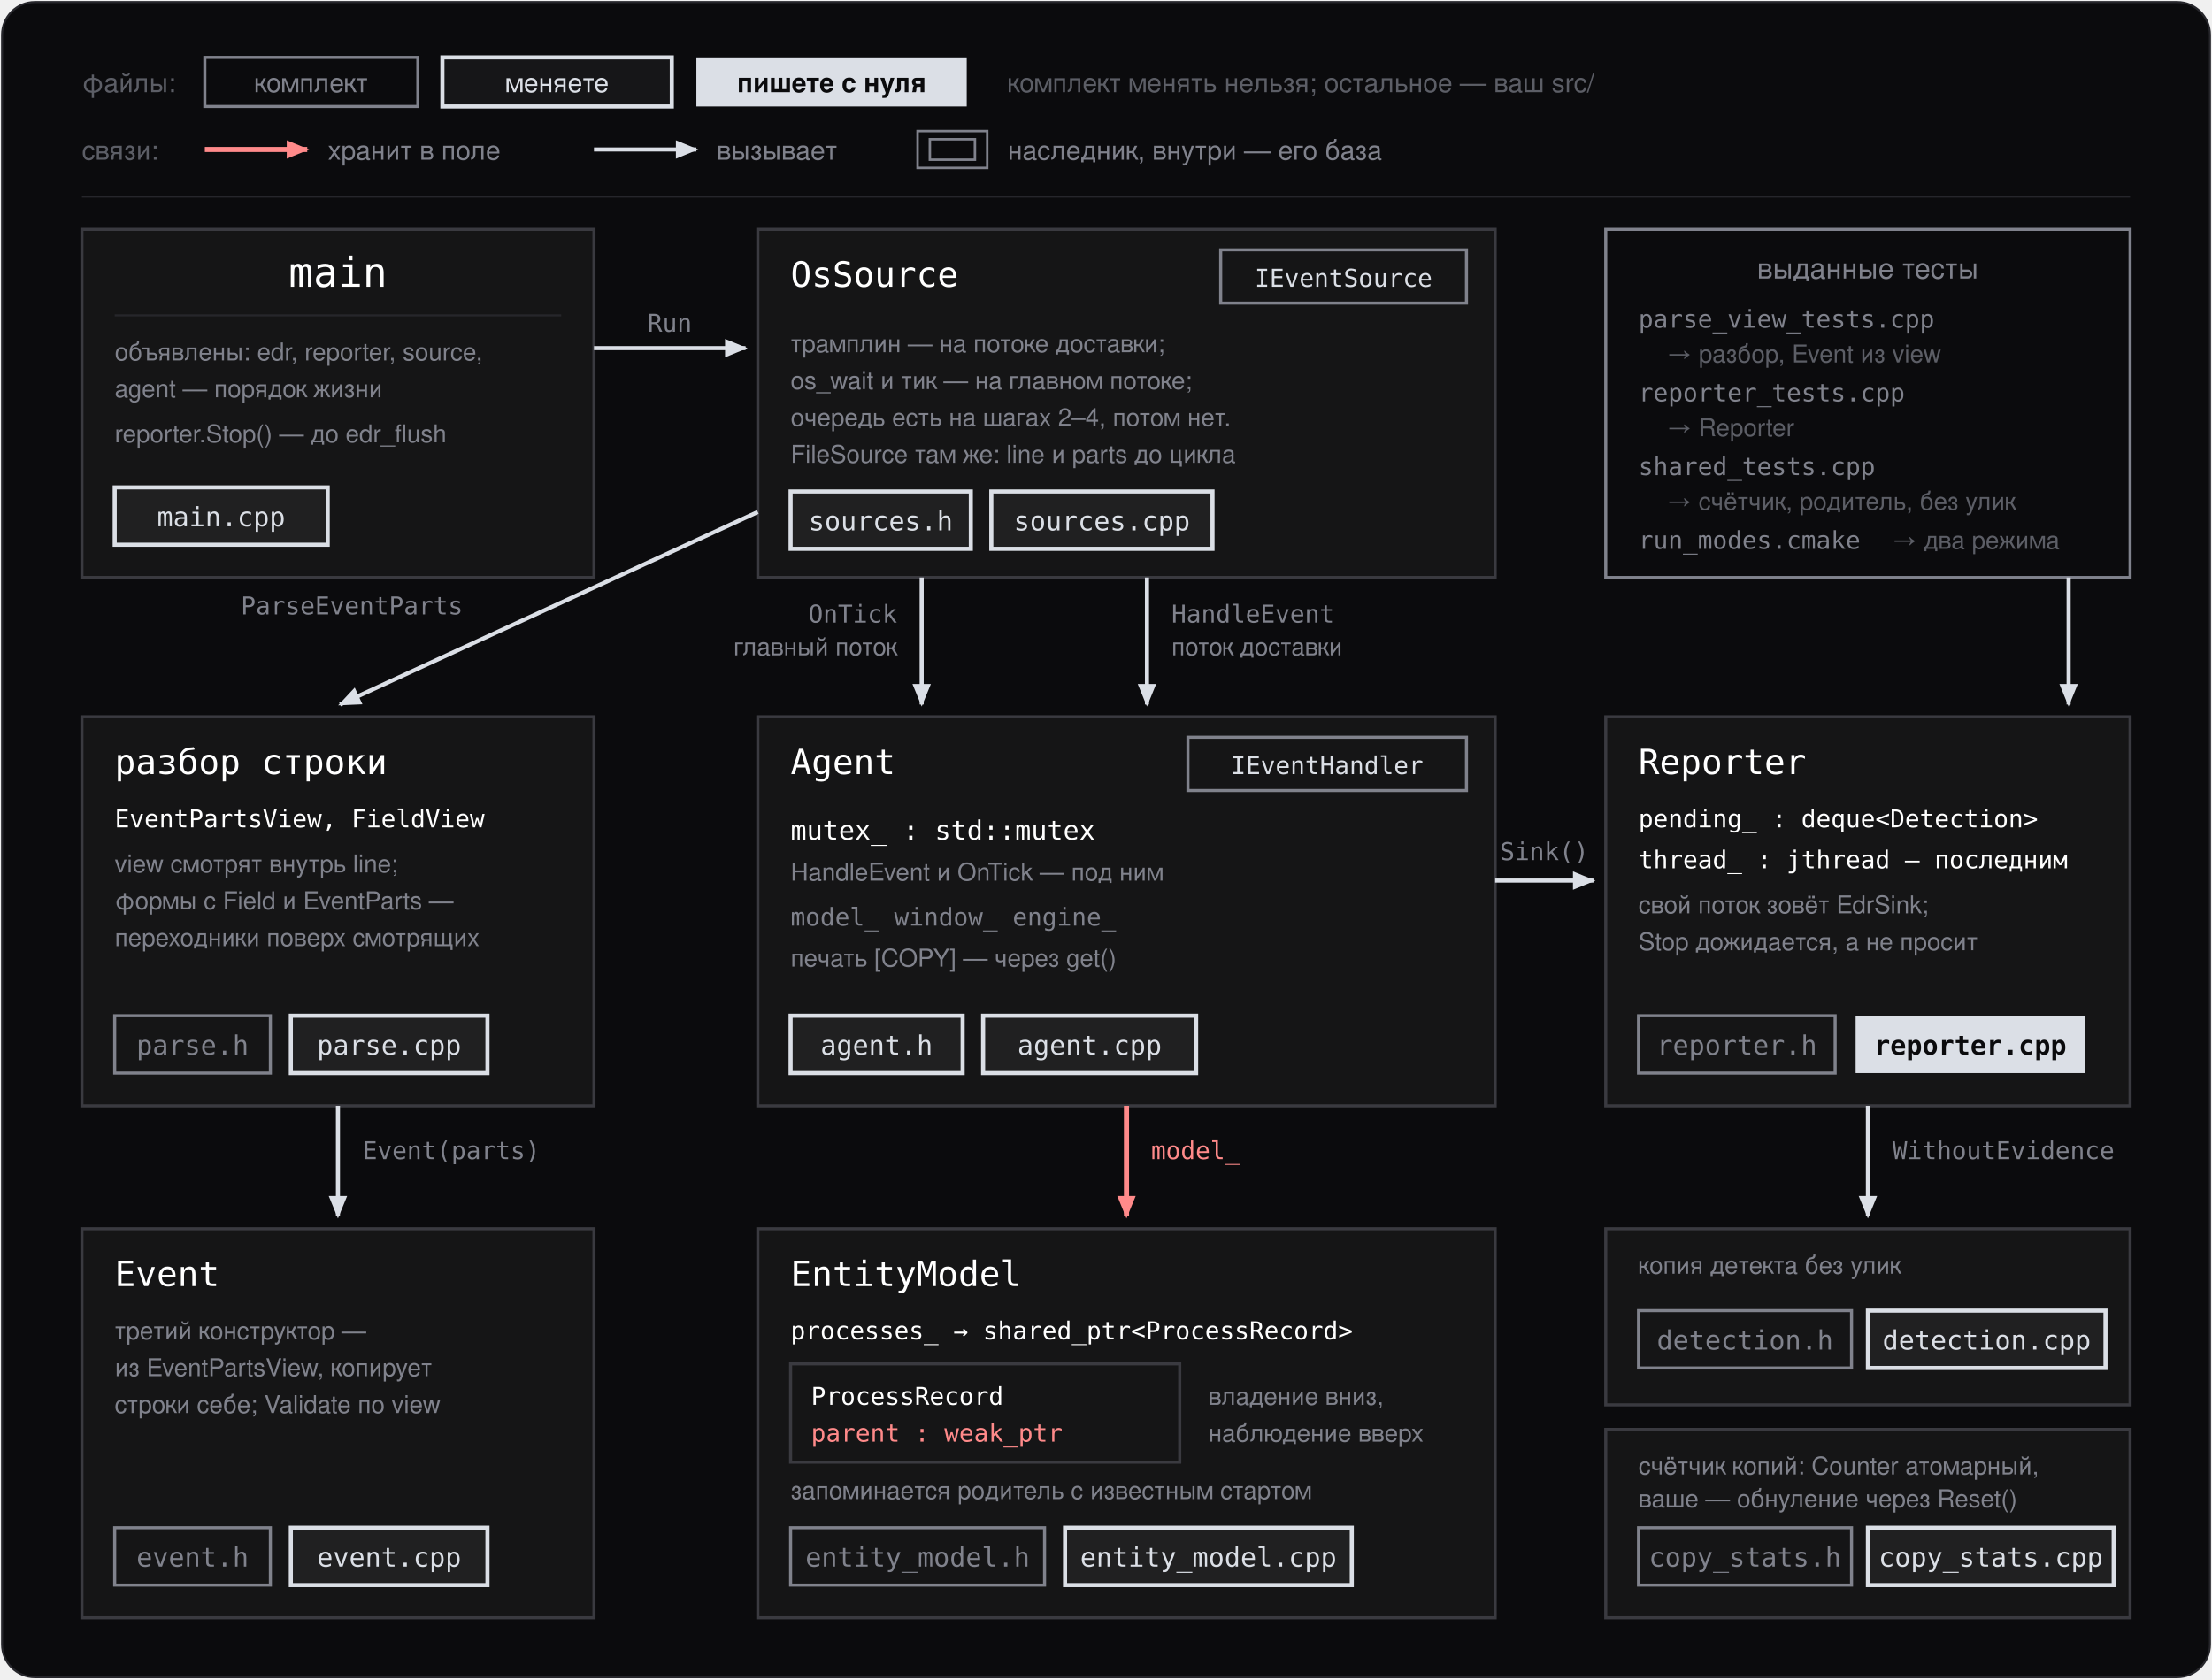
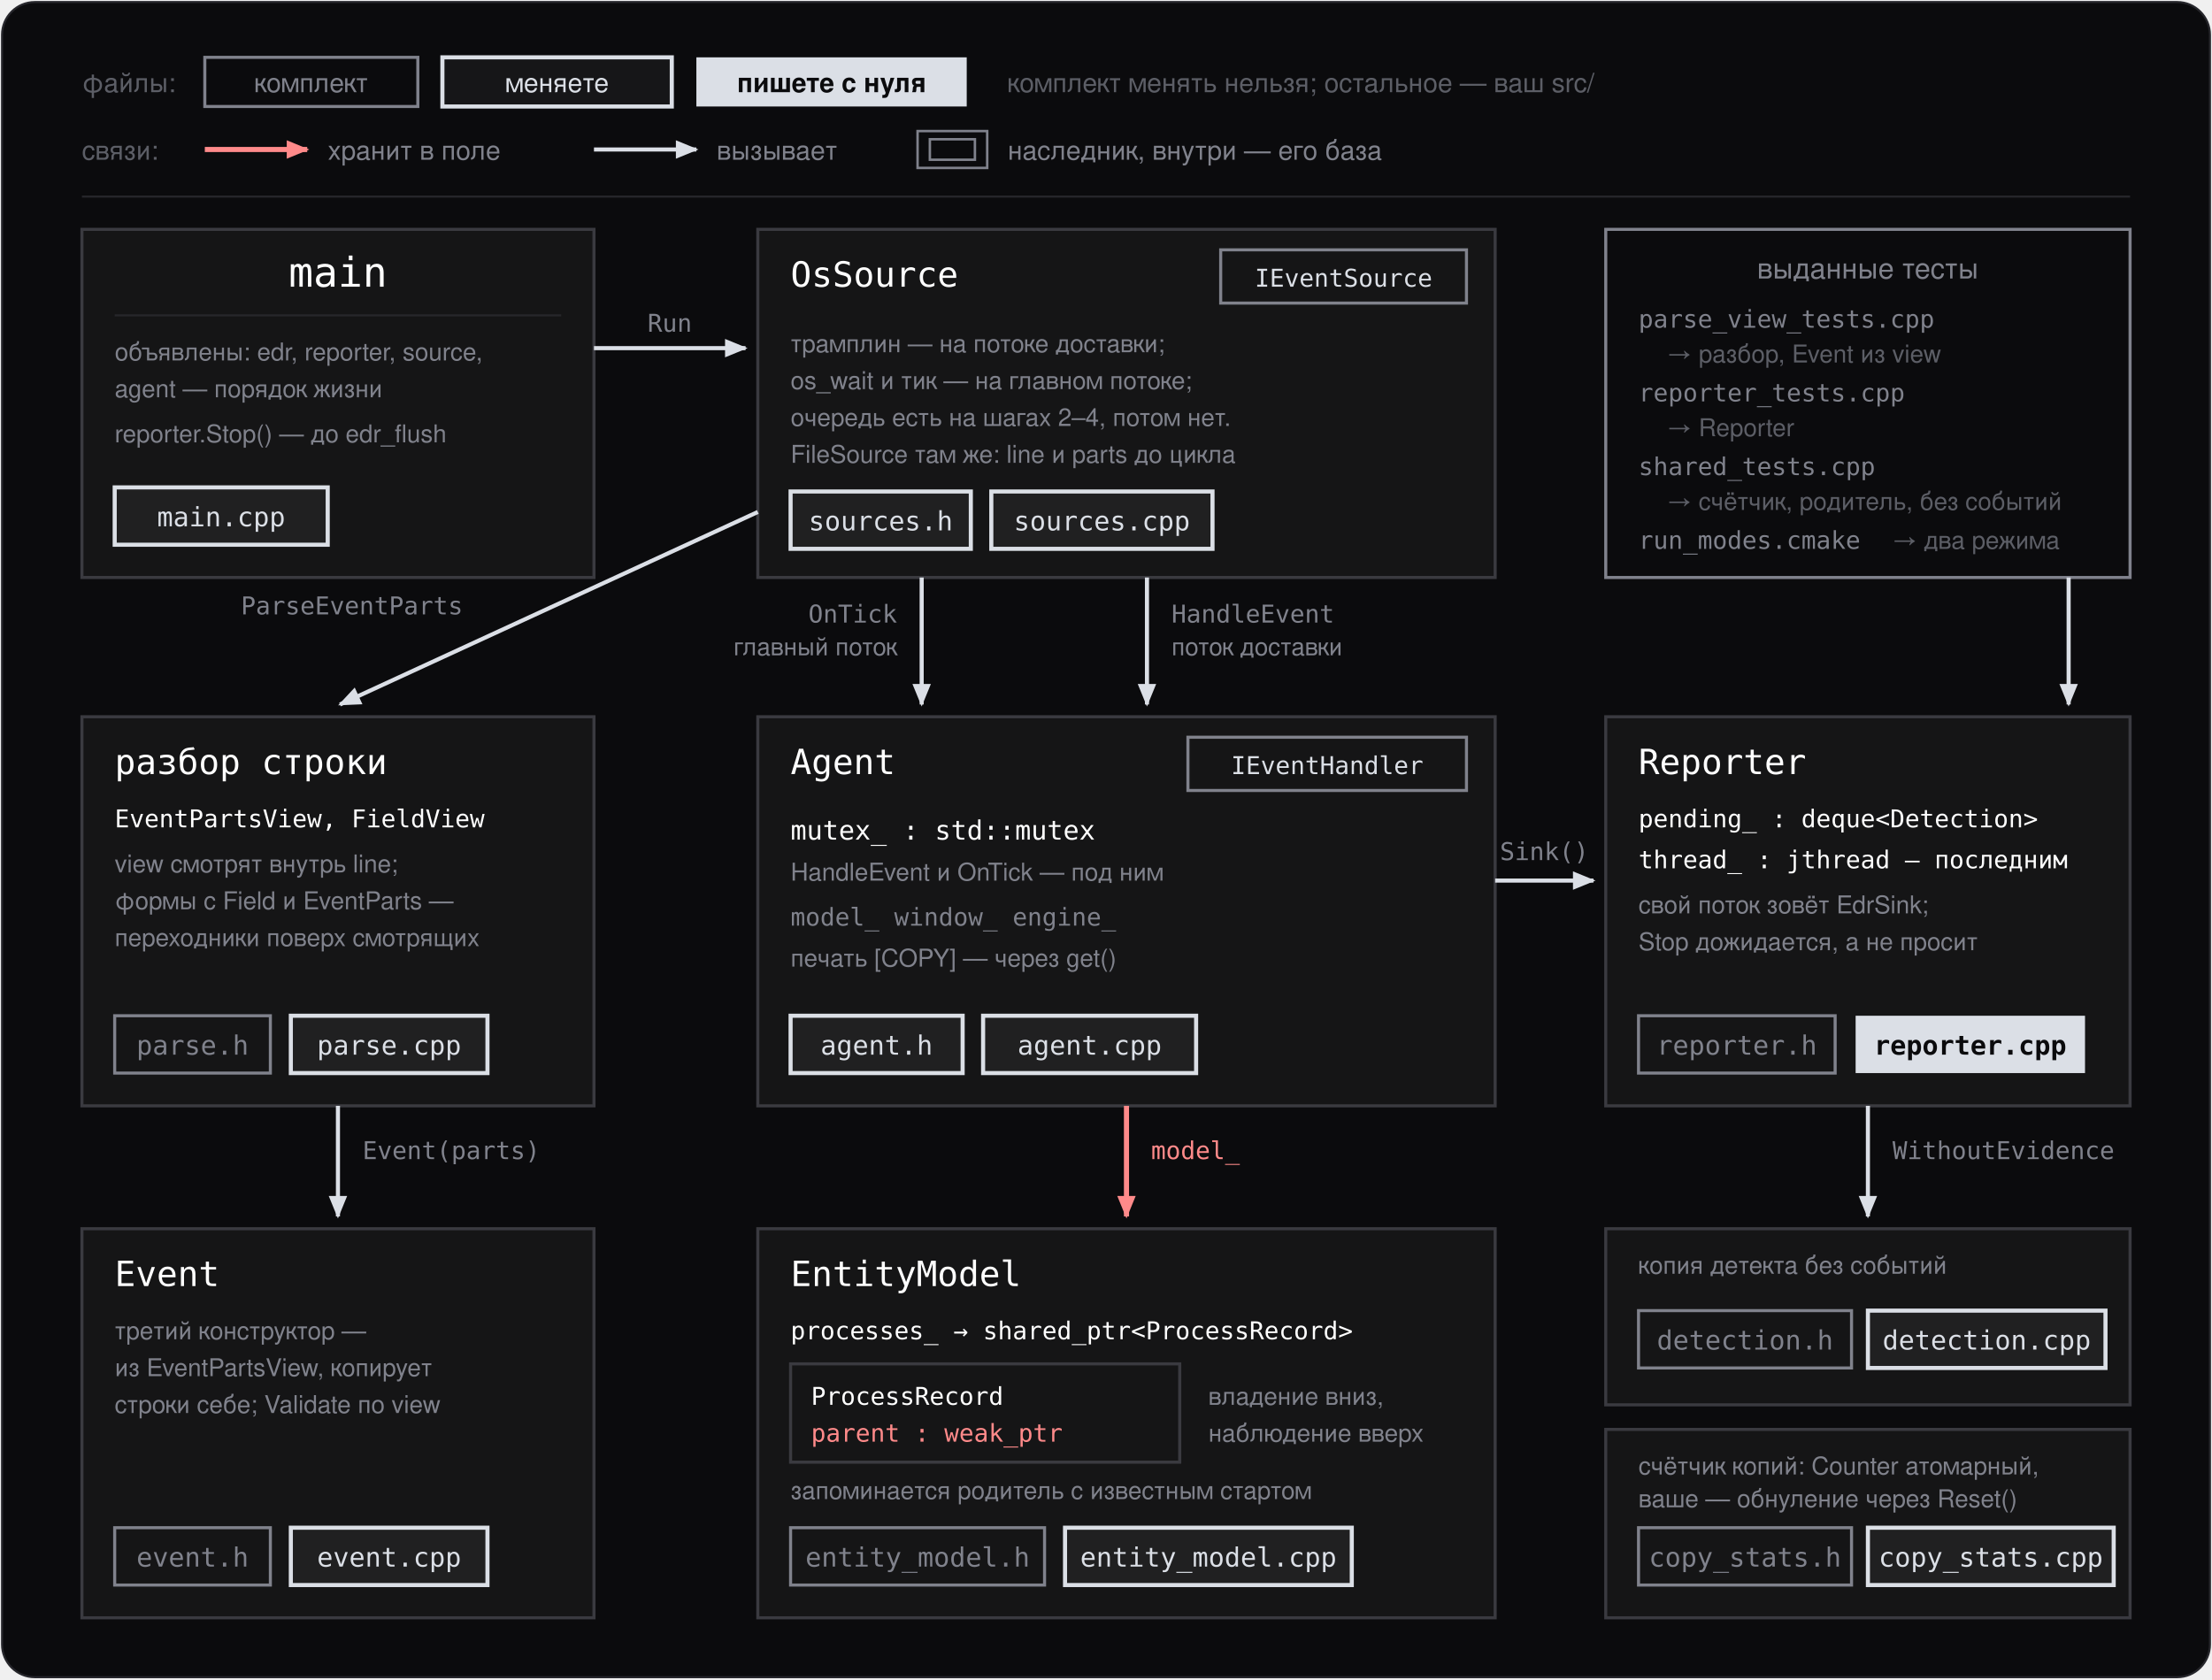
<svg xmlns="http://www.w3.org/2000/svg" viewBox="0 0 1080 820" width="1080" height="820" font-family="Golos Text, Segoe UI, Helvetica, Arial, sans-serif">
  <defs>
    <marker id="flow" markerWidth="11" markerHeight="11" refX="10" refY="4.5" orient="auto" markerUnits="userSpaceOnUse">
      <path d="M0,0 L11,4.5 L0,9 z" fill="#dbdfe6" />
    </marker>
    <marker id="pink" markerWidth="11" markerHeight="11" refX="10" refY="4.5" orient="auto" markerUnits="userSpaceOnUse">
      <path d="M0,0 L11,4.5 L0,9 z" fill="#ff8a8a" />
    </marker>
  </defs>
  <rect x="1" y="1" width="1078" height="818" rx="16" fill="#0b0b0d" stroke="#26262b" />
  <g id="ownership" font-size="13">
    <text x="40" y="45" font-size="13" fill="#5c5e66" font-family="Golos Text, Segoe UI, Helvetica, Arial, sans-serif">файлы:</text>
    <rect x="100" y="28" width="104" height="24" fill="none" stroke="#80828c" stroke-width="1.5" />
    <text x="152" y="45" text-anchor="middle" fill="#80828c">комплект</text>
    <rect x="216" y="28" width="112" height="24" fill="rgba(255,255,255,0.05)" stroke="#dbdfe6" stroke-width="2" />
    <text x="272" y="45" text-anchor="middle" fill="#dbdfe6">меняете</text>
    <rect x="340" y="28" width="132" height="24" fill="#dbdfe6" />
    <text x="406" y="45" text-anchor="middle" fill="#0b0b0d" font-weight="bold">пишете с нуля</text>
  </g>
  <text x="492" y="45" font-size="13" fill="#5c5e66">комплект менять нельзя; остальное — ваш src/</text>
  <text x="40" y="78" font-size="13" fill="#5c5e66">связи:</text>
  <line x1="100" y1="73" x2="150" y2="73" stroke="#ff8a8a" stroke-width="2.5" marker-end="url(#pink)" />
  <text x="160" y="78" font-size="13" fill="#80828c">хранит в поле</text>
  <line x1="290" y1="73" x2="340" y2="73" stroke="#dbdfe6" stroke-width="2" marker-end="url(#flow)" />
  <text x="350" y="78" font-size="13" fill="#80828c">вызывает</text>
  <rect x="448" y="64" width="34" height="18" fill="none" stroke="#80828c" stroke-width="1.2" />
  <rect x="454" y="68" width="22" height="10" fill="none" stroke="#80828c" stroke-width="1.2" />
  <text x="492" y="78" font-size="13" fill="#80828c">наследник, внутри — его база</text>
  <line x1="40" y1="96" x2="1040" y2="96" stroke="#26262b" stroke-width="1" />
  <rect x="40" y="112" width="250" height="170" fill="rgba(255,255,255,0.04)" stroke="#3a3a40" stroke-width="1.5" />
  <text x="165" y="140" font-size="20" text-anchor="middle" fill="#ffffff" font-family="Consolas, Roboto Mono, monospace">main</text>
  <line x1="56" y1="154" x2="274" y2="154" stroke="#26262b" stroke-width="1" />
  <text x="56" y="176" font-size="12" fill="#80828c">объявлены: edr, reporter, source,</text>
  <text x="56" y="194" font-size="12" fill="#80828c">agent — порядок жизни</text>
  <text x="56" y="216" font-size="12" fill="#80828c">reporter.Stop() — до edr_flush</text>
  <g font-family="Consolas, Roboto Mono, monospace" font-size="13">
    <rect x="56" y="238" width="104" height="28" fill="rgba(255,255,255,0.05)" stroke="#dbdfe6" stroke-width="2" />
    <text x="108" y="257" text-anchor="middle" fill="#dbdfe6">main.cpp</text>
  </g>
  <line x1="290" y1="170" x2="364" y2="170" stroke="#dbdfe6" stroke-width="2" marker-end="url(#flow)" />
  <text x="327" y="162" font-size="12" text-anchor="middle" fill="#80828c" font-family="Consolas, Roboto Mono, monospace">Run</text>
  <rect x="370" y="112" width="360" height="170" fill="rgba(255,255,255,0.04)" stroke="#3a3a40" stroke-width="1.5" />
  <text x="386" y="140" font-size="17" fill="#ffffff" font-family="Consolas, Roboto Mono, monospace">OsSource</text>
  <rect x="596" y="122" width="120" height="26" fill="none" stroke="#80828c" stroke-width="1.5" />
  <text x="656" y="140" font-size="12" text-anchor="middle" fill="#dbdfe6" font-family="Consolas, Roboto Mono, monospace">IEventSource</text>
  <text x="386" y="172" font-size="12" fill="#80828c">трамплин — на потоке доставки;</text>
  <text x="386" y="190" font-size="12" fill="#80828c">os_wait и тик — на главном потоке;</text>
  <text x="386" y="208" font-size="12" fill="#80828c">очередь есть на шагах 2–4, потом нет.</text>
  <text x="386" y="226" font-size="12" fill="#80828c">FileSource там же: line и parts до цикла</text>
  <g font-family="Consolas, Roboto Mono, monospace" font-size="13">
    <rect x="386" y="240" width="88" height="28" fill="rgba(255,255,255,0.05)" stroke="#dbdfe6" stroke-width="2" />
    <text x="430" y="259" text-anchor="middle" fill="#dbdfe6">sources.h</text>
    <rect x="484" y="240" width="108" height="28" fill="rgba(255,255,255,0.05)" stroke="#dbdfe6" stroke-width="2" />
    <text x="538" y="259" text-anchor="middle" fill="#dbdfe6">sources.cpp</text>
  </g>
  <rect x="784" y="112" width="256" height="170" fill="none" stroke="#80828c" stroke-width="1.5" />
  <text x="912" y="136" font-size="14" text-anchor="middle" fill="#80828c">выданные тесты</text>
  <g font-family="Consolas, Roboto Mono, monospace" font-size="12" fill="#80828c">
    <text x="800" y="160">parse_view_tests.cpp</text>
    <text x="800" y="196">reporter_tests.cpp</text>
    <text x="800" y="232">shared_tests.cpp</text>
    <text x="800" y="268">run_modes.cmake</text>
  </g>
  <g font-size="12" fill="#5c5e66">
    <text x="814" y="177">→ разбор, Event из view</text>
    <text x="814" y="213">→ Reporter</text>
-     <text x="814" y="249">→ счётчик, родитель, без улик</text>
+     <text x="814" y="249">→ счётчик, родитель, без событий</text>
    <text x="924" y="268">→ два режима</text>
  </g>
  <line x1="560" y1="282" x2="560" y2="344" stroke="#dbdfe6" stroke-width="2" marker-end="url(#flow)" />
  <text x="572" y="304" font-size="12" fill="#80828c" font-family="Consolas, Roboto Mono, monospace">HandleEvent</text>
  <text x="572" y="320" font-size="12" fill="#80828c">поток доставки</text>
  <line x1="450" y1="282" x2="450" y2="344" stroke="#dbdfe6" stroke-width="2" marker-end="url(#flow)" />
  <text x="438" y="304" font-size="12" text-anchor="end" fill="#80828c" font-family="Consolas, Roboto Mono, monospace">OnTick</text>
  <text x="438" y="320" font-size="12" text-anchor="end" fill="#80828c">главный поток</text>
  <line x1="370" y1="250" x2="166" y2="344" stroke="#dbdfe6" stroke-width="2" marker-end="url(#flow)" />
  <text x="226" y="300" font-size="12" text-anchor="end" fill="#80828c" font-family="Consolas, Roboto Mono, monospace">ParseEventParts</text>
  <rect x="370" y="350" width="360" height="190" fill="rgba(255,255,255,0.04)" stroke="#3a3a40" stroke-width="1.5" />
  <text x="386" y="378" font-size="17" fill="#ffffff" font-family="Consolas, Roboto Mono, monospace">Agent</text>
  <rect x="580" y="360" width="136" height="26" fill="none" stroke="#80828c" stroke-width="1.5" />
  <text x="648" y="378" font-size="12" text-anchor="middle" fill="#dbdfe6" font-family="Consolas, Roboto Mono, monospace">IEventHandler</text>
  <text x="386" y="410" font-size="13" fill="#ffffff" font-family="Consolas, Roboto Mono, monospace">mutex_ : std::mutex</text>
  <text x="386" y="430" font-size="12" fill="#80828c">HandleEvent и OnTick — под ним</text>
  <text x="386" y="452" font-size="12" fill="#80828c" font-family="Consolas, Roboto Mono, monospace">model_  window_  engine_</text>
  <text x="386" y="472" font-size="12" fill="#80828c">печать [COPY] — через get()</text>
  <g font-family="Consolas, Roboto Mono, monospace" font-size="13">
    <rect x="386" y="496" width="84" height="28" fill="rgba(255,255,255,0.05)" stroke="#dbdfe6" stroke-width="2" />
    <text x="428" y="515" text-anchor="middle" fill="#dbdfe6">agent.h</text>
    <rect x="480" y="496" width="104" height="28" fill="rgba(255,255,255,0.05)" stroke="#dbdfe6" stroke-width="2" />
    <text x="532" y="515" text-anchor="middle" fill="#dbdfe6">agent.cpp</text>
  </g>
  <line x1="730" y1="430" x2="778" y2="430" stroke="#dbdfe6" stroke-width="2" marker-end="url(#flow)" />
  <text x="754" y="420" font-size="12" text-anchor="middle" fill="#80828c" font-family="Consolas, Roboto Mono, monospace">Sink()</text>
  <line x1="1010" y1="282" x2="1010" y2="344" stroke="#dbdfe6" stroke-width="2" marker-end="url(#flow)" />
  <rect x="784" y="350" width="256" height="190" fill="rgba(255,255,255,0.04)" stroke="#3a3a40" stroke-width="1.5" />
  <text x="800" y="378" font-size="17" fill="#ffffff" font-family="Consolas, Roboto Mono, monospace">Reporter</text>
  <text x="800" y="404" font-size="12" fill="#ffffff" font-family="Consolas, Roboto Mono, monospace">pending_ : deque&lt;Detection&gt;</text>
  <text x="800" y="424" font-size="12" fill="#ffffff" font-family="Consolas, Roboto Mono, monospace">thread_ : jthread — последним</text>
  <text x="800" y="446" font-size="12" fill="#80828c">свой поток зовёт EdrSink;</text>
  <text x="800" y="464" font-size="12" fill="#80828c">Stop дожидается, а не просит</text>
  <g font-family="Consolas, Roboto Mono, monospace" font-size="13">
    <rect x="800" y="496" width="96" height="28" fill="none" stroke="#80828c" stroke-width="1.5" />
    <text x="848" y="515" text-anchor="middle" fill="#80828c">reporter.h</text>
    <rect x="906" y="496" width="112" height="28" fill="#dbdfe6" />
    <text x="962" y="515" text-anchor="middle" fill="#0b0b0d" font-weight="bold">reporter.cpp</text>
  </g>
  <rect x="40" y="350" width="250" height="190" fill="rgba(255,255,255,0.04)" stroke="#3a3a40" stroke-width="1.5" />
  <text x="56" y="378" font-size="17" fill="#ffffff" font-family="Consolas, Roboto Mono, monospace">разбор строки</text>
  <text x="56" y="404" font-size="12" fill="#ffffff" font-family="Consolas, Roboto Mono, monospace">EventPartsView, FieldView</text>
  <text x="56" y="426" font-size="12" fill="#80828c">view смотрят внутрь line;</text>
  <text x="56" y="444" font-size="12" fill="#80828c">формы с Field и EventParts —</text>
  <text x="56" y="462" font-size="12" fill="#80828c">переходники поверх смотрящих</text>
  <g font-family="Consolas, Roboto Mono, monospace" font-size="13">
    <rect x="56" y="496" width="76" height="28" fill="none" stroke="#80828c" stroke-width="1.5" />
    <text x="94" y="515" text-anchor="middle" fill="#80828c">parse.h</text>
    <rect x="142" y="496" width="96" height="28" fill="rgba(255,255,255,0.05)" stroke="#dbdfe6" stroke-width="2" />
    <text x="190" y="515" text-anchor="middle" fill="#dbdfe6">parse.cpp</text>
  </g>
  <line x1="165" y1="540" x2="165" y2="594" stroke="#dbdfe6" stroke-width="2" marker-end="url(#flow)" />
  <text x="177" y="566" font-size="12" fill="#80828c" font-family="Consolas, Roboto Mono, monospace">Event(parts)</text>
  <line x1="550" y1="540" x2="550" y2="594" stroke="#ff8a8a" stroke-width="2.5" marker-end="url(#pink)" />
  <text x="562" y="566" font-size="12" fill="#ff8a8a" font-family="Consolas, Roboto Mono, monospace">model_</text>
  <line x1="912" y1="540" x2="912" y2="594" stroke="#dbdfe6" stroke-width="2" marker-end="url(#flow)" />
  <text x="924" y="566" font-size="12" fill="#80828c" font-family="Consolas, Roboto Mono, monospace">WithoutEvidence</text>
  <rect x="40" y="600" width="250" height="190" fill="rgba(255,255,255,0.04)" stroke="#3a3a40" stroke-width="1.5" />
  <text x="56" y="628" font-size="17" fill="#ffffff" font-family="Consolas, Roboto Mono, monospace">Event</text>
  <text x="56" y="654" font-size="12" fill="#80828c">третий конструктор —</text>
  <text x="56" y="672" font-size="12" fill="#80828c">из EventPartsView, копирует</text>
  <text x="56" y="690" font-size="12" fill="#80828c">строки себе; Validate по view</text>
  <g font-family="Consolas, Roboto Mono, monospace" font-size="13">
    <rect x="56" y="746" width="76" height="28" fill="none" stroke="#80828c" stroke-width="1.5" />
    <text x="94" y="765" text-anchor="middle" fill="#80828c">event.h</text>
    <rect x="142" y="746" width="96" height="28" fill="rgba(255,255,255,0.05)" stroke="#dbdfe6" stroke-width="2" />
    <text x="190" y="765" text-anchor="middle" fill="#dbdfe6">event.cpp</text>
  </g>
  <rect x="370" y="600" width="360" height="190" fill="rgba(255,255,255,0.04)" stroke="#3a3a40" stroke-width="1.5" />
  <text x="386" y="628" font-size="17" fill="#ffffff" font-family="Consolas, Roboto Mono, monospace">EntityModel</text>
  <text x="386" y="654" font-size="12" fill="#ffffff" font-family="Consolas, Roboto Mono, monospace">processes_ → shared_ptr&lt;ProcessRecord&gt;</text>
  <rect x="386" y="666" width="190" height="48" fill="none" stroke="#3a3a40" stroke-width="1.5" />
  <text x="396" y="686" font-size="12" fill="#ffffff" font-family="Consolas, Roboto Mono, monospace">ProcessRecord</text>
  <text x="396" y="704" font-size="12" fill="#ff8a8a" font-family="Consolas, Roboto Mono, monospace">parent : weak_ptr</text>
  <text x="590" y="686" font-size="12" fill="#80828c">владение вниз,</text>
  <text x="590" y="704" font-size="12" fill="#80828c">наблюдение вверх</text>
  <text x="386" y="732" font-size="12" fill="#80828c">запоминается родитель с известным стартом</text>
  <g font-family="Consolas, Roboto Mono, monospace" font-size="13">
    <rect x="386" y="746" width="124" height="28" fill="none" stroke="#80828c" stroke-width="1.5" />
    <text x="448" y="765" text-anchor="middle" fill="#80828c">entity_model.h</text>
    <rect x="520" y="746" width="140" height="28" fill="rgba(255,255,255,0.05)" stroke="#dbdfe6" stroke-width="2" />
    <text x="590" y="765" text-anchor="middle" fill="#dbdfe6">entity_model.cpp</text>
  </g>
  <rect x="784" y="600" width="256" height="86" fill="rgba(255,255,255,0.04)" stroke="#3a3a40" stroke-width="1.5" />
-   <text x="800" y="622" font-size="12" fill="#80828c">копия детекта без улик</text>
+   <text x="800" y="622" font-size="12" fill="#80828c">копия детекта без событий</text>
  <g font-family="Consolas, Roboto Mono, monospace" font-size="13">
    <rect x="800" y="640" width="104" height="28" fill="none" stroke="#80828c" stroke-width="1.5" />
    <text x="852" y="659" text-anchor="middle" fill="#80828c">detection.h</text>
    <rect x="912" y="640" width="116" height="28" fill="rgba(255,255,255,0.05)" stroke="#dbdfe6" stroke-width="2" />
    <text x="970" y="659" text-anchor="middle" fill="#dbdfe6">detection.cpp</text>
  </g>
  <rect x="784" y="698" width="256" height="92" fill="rgba(255,255,255,0.04)" stroke="#3a3a40" stroke-width="1.5" />
  <text x="800" y="720" font-size="12" fill="#80828c">счётчик копий: Counter атомарный,</text>
  <text x="800" y="736" font-size="12" fill="#80828c">ваше — обнуление через Reset()</text>
  <g font-family="Consolas, Roboto Mono, monospace" font-size="13">
    <rect x="800" y="746" width="104" height="28" fill="none" stroke="#80828c" stroke-width="1.5" />
    <text x="852" y="765" text-anchor="middle" fill="#80828c">copy_stats.h</text>
    <rect x="912" y="746" width="120" height="28" fill="rgba(255,255,255,0.05)" stroke="#dbdfe6" stroke-width="2" />
    <text x="972" y="765" text-anchor="middle" fill="#dbdfe6">copy_stats.cpp</text>
  </g>
</svg>
